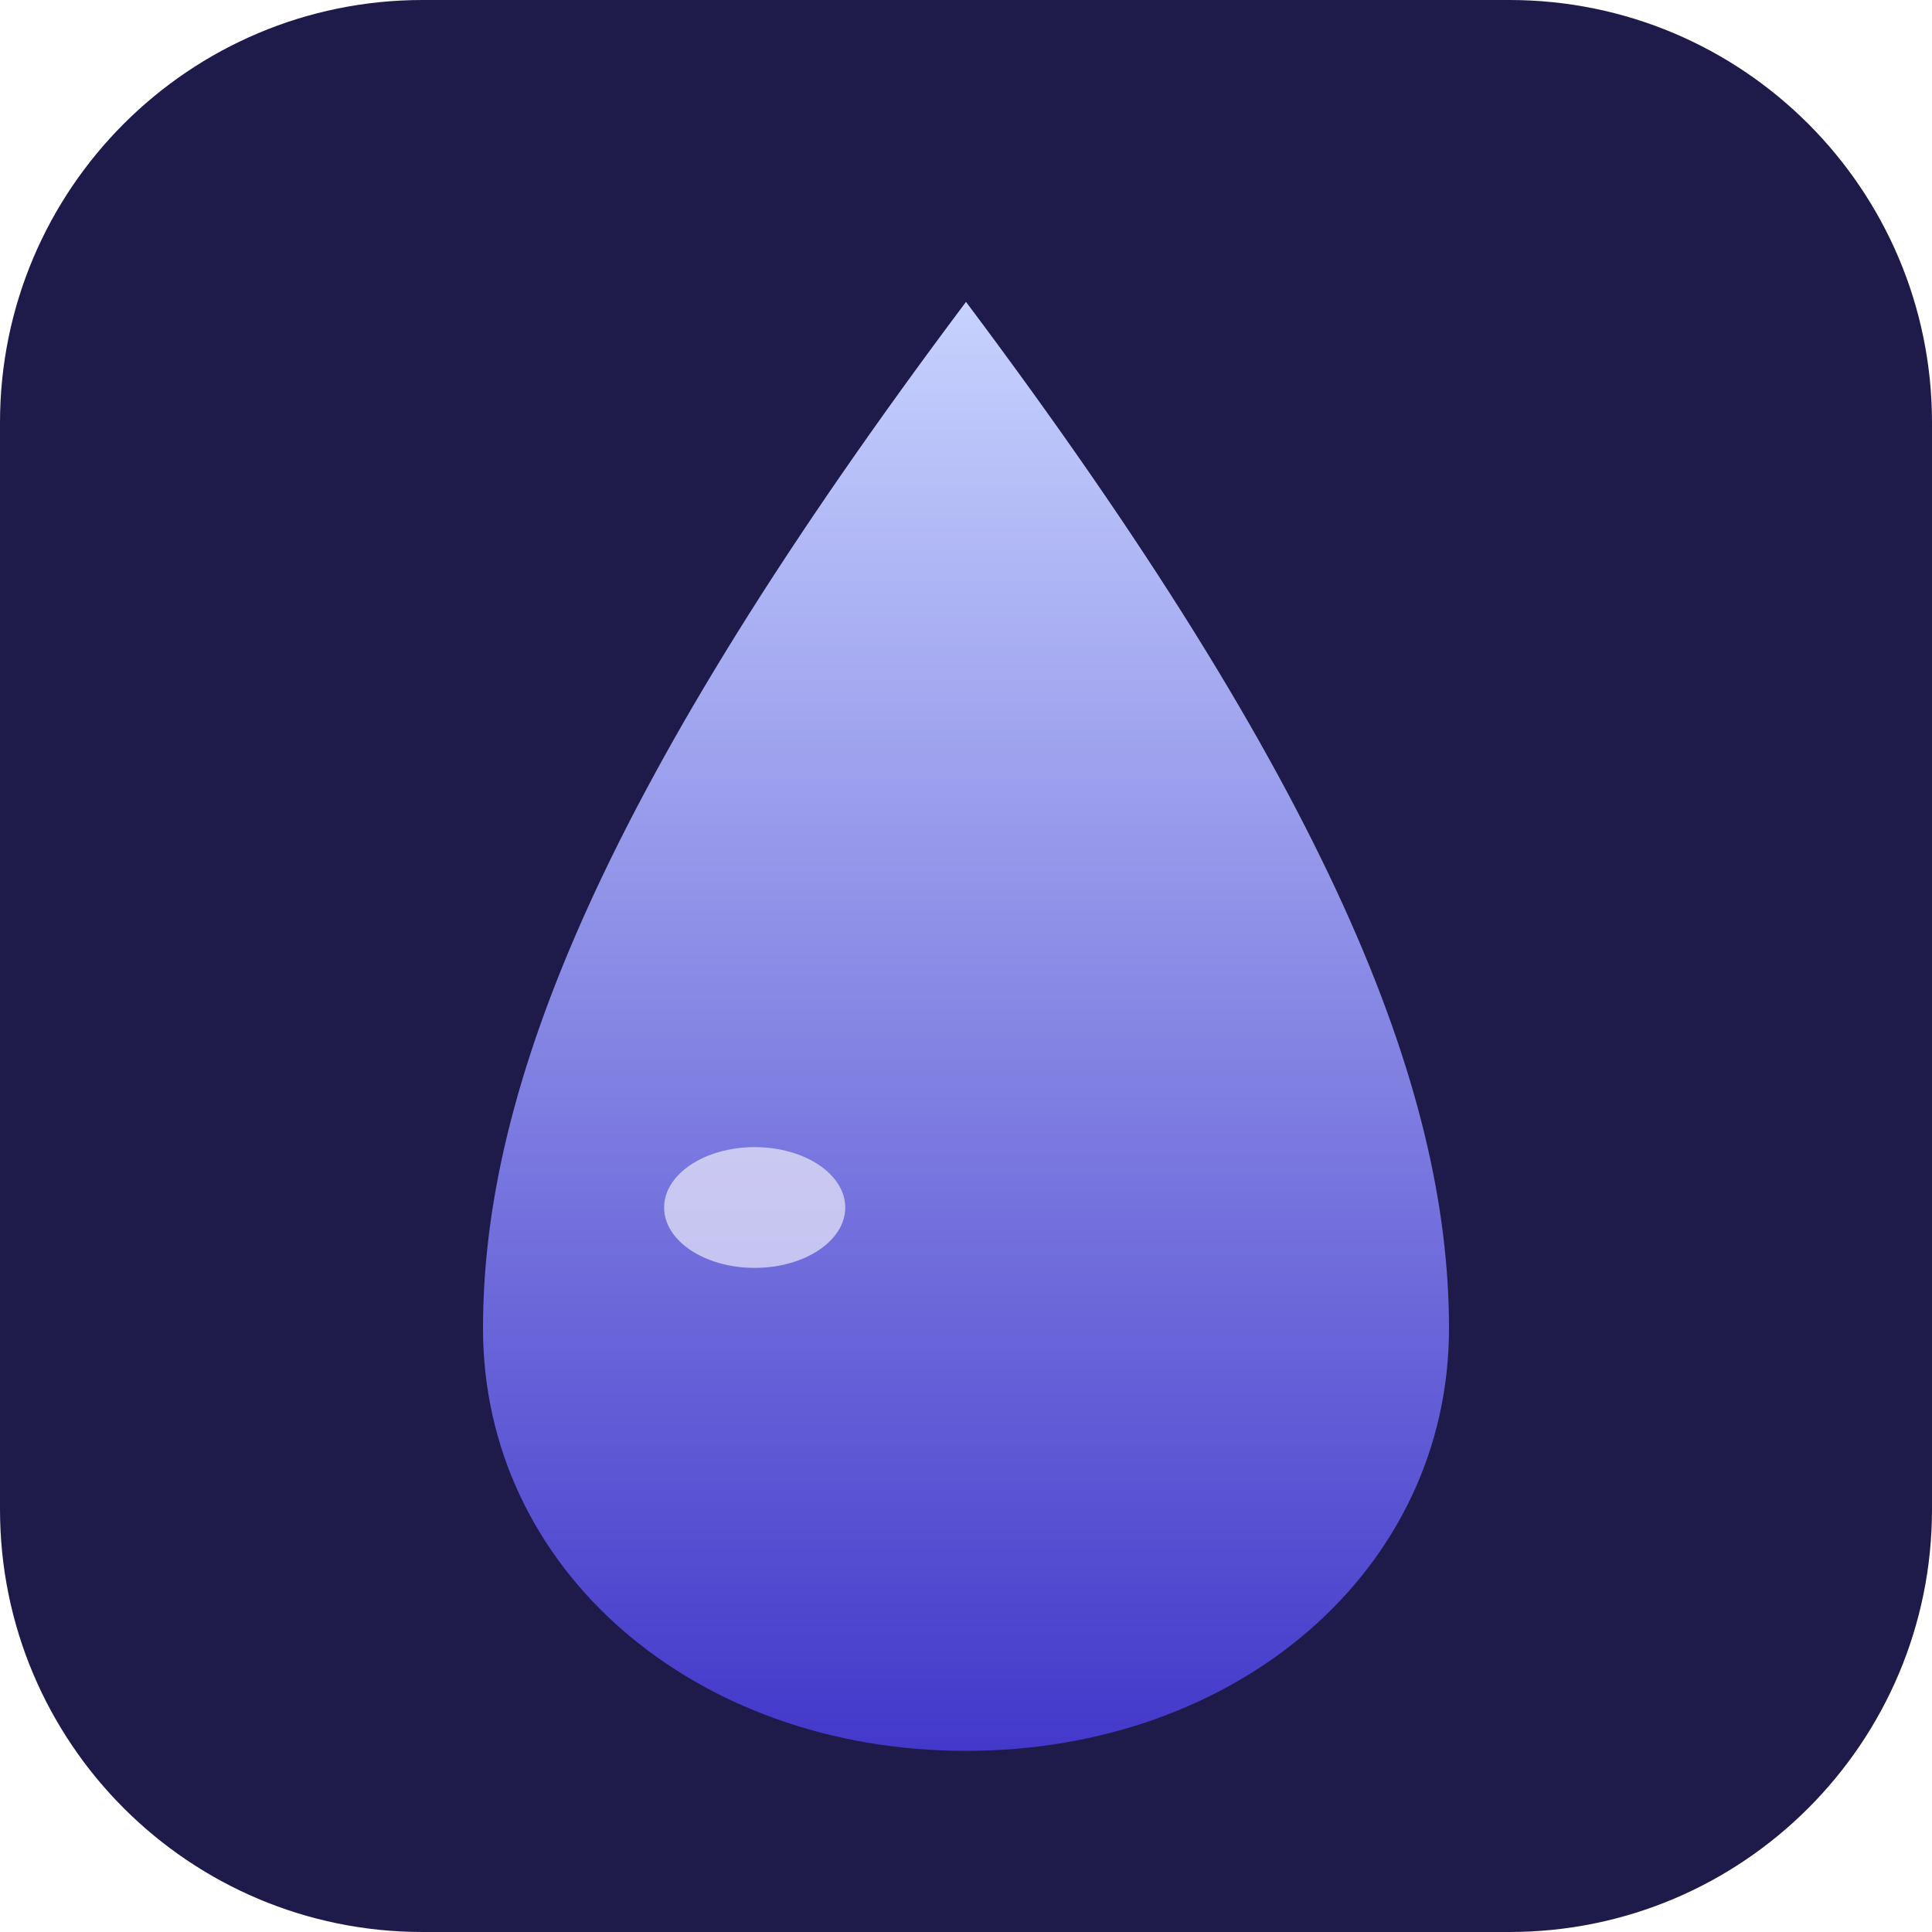
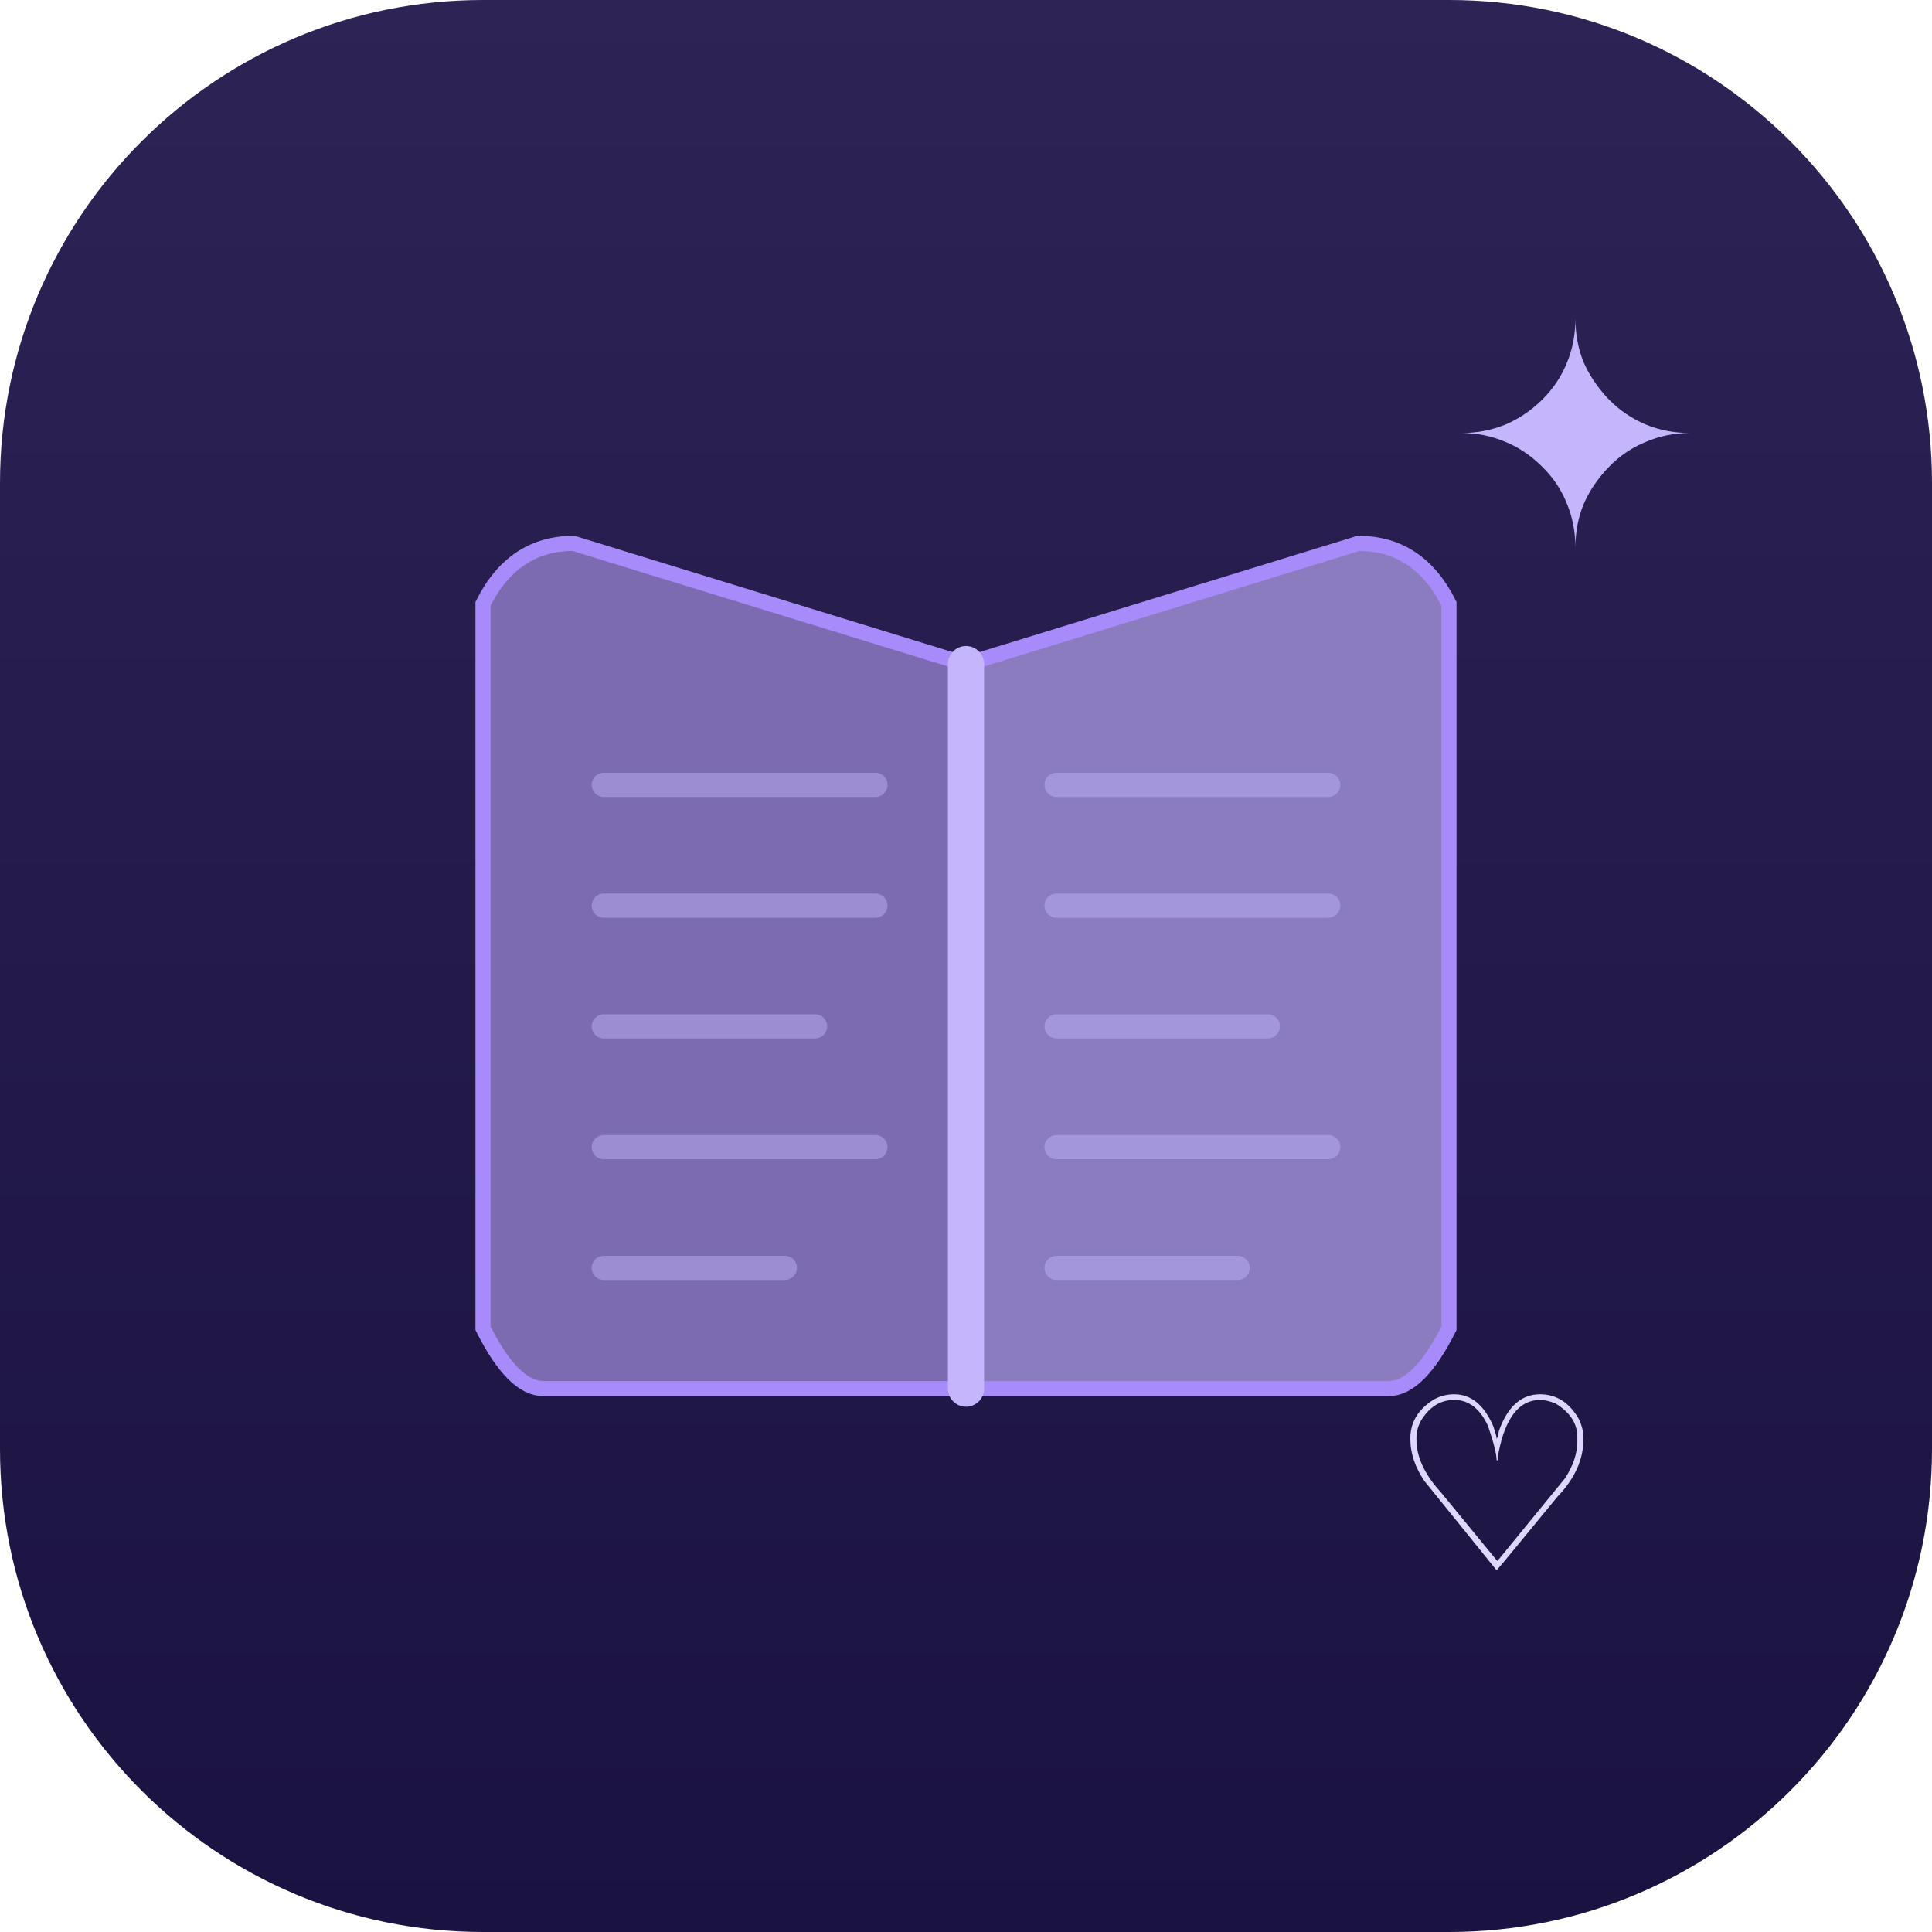
<svg xmlns="http://www.w3.org/2000/svg" viewBox="0 0 64 64" width="64" height="64">
  <defs>
-     <linearGradient id="g" x1="50%" y1="0%" x2="50%" y2="100%">
-       <stop offset="0%" stop-color="#c7d2fe" />
-       <stop offset="100%" stop-color="#4338ca" />
+     <linearGradient id="bg" x1="50%" y1="0%" x2="50%" y2="100%">
+       <stop offset="0%" stop-color="#2d2355" />
+       <stop offset="100%" stop-color="#1a1240" />
+     </linearGradient>
+     <linearGradient id="book" x1="50%" y1="0%" x2="50%" y2="100%">
+       <stop offset="0%" stop-color="#c4b5fd" />
+       <stop offset="100%" stop-color="#a78bfa" />
    </linearGradient>
  </defs>
-   <rect width="64" height="64" rx="14" fill="#1e1b4b" />
-   <path d="M32 10 C 20 26, 16 36, 16 44 C 16 52, 23 58, 32 58 C 41 58, 48 52, 48 44 C 48 36, 44 26, 32 10 Z" fill="url(#g)" />
-   <ellipse cx="25" cy="40" rx="3" ry="2" fill="rgba(255,255,255,0.6)" />
+   <rect width="64" height="64" rx="16" fill="url(#bg)" />
+   <g transform="translate(16, 18)">
+     <path d="M16 4 L16 28 L2 28 Q1 28 0 26 L0 2 Q1 0 3 0 Z" fill="#7c6bb0" stroke="#a78bfa" stroke-width="0.5" />
+     <path d="M16 4 L16 28 L30 28 Q31 28 32 26 L32 2 Q31 0 29 0 Z" fill="#8b7cc0" stroke="#a78bfa" stroke-width="0.5" />
+     <line x1="16" y1="4" x2="16" y2="28" stroke="#c4b5fd" stroke-width="1.2" stroke-linecap="round" />
+     <line x1="4" y1="8" x2="13" y2="8" stroke="#c4b5fd" stroke-width="0.8" stroke-linecap="round" opacity="0.45" />
+     <line x1="4" y1="12" x2="13" y2="12" stroke="#c4b5fd" stroke-width="0.8" stroke-linecap="round" opacity="0.45" />
+     <line x1="4" y1="16" x2="11" y2="16" stroke="#c4b5fd" stroke-width="0.8" stroke-linecap="round" opacity="0.45" />
+     <line x1="4" y1="20" x2="13" y2="20" stroke="#c4b5fd" stroke-width="0.8" stroke-linecap="round" opacity="0.45" />
+     <line x1="4" y1="24" x2="10" y2="24" stroke="#c4b5fd" stroke-width="0.8" stroke-linecap="round" opacity="0.45" />
+     <line x1="19" y1="8" x2="28" y2="8" stroke="#c4b5fd" stroke-width="0.8" stroke-linecap="round" opacity="0.45" />
+     <line x1="19" y1="12" x2="28" y2="12" stroke="#c4b5fd" stroke-width="0.8" stroke-linecap="round" opacity="0.45" />
+     <line x1="19" y1="16" x2="26" y2="16" stroke="#c4b5fd" stroke-width="0.8" stroke-linecap="round" opacity="0.45" />
+     <line x1="19" y1="20" x2="28" y2="20" stroke="#c4b5fd" stroke-width="0.8" stroke-linecap="round" opacity="0.45" />
+     <line x1="19" y1="24" x2="25" y2="24" stroke="#c4b5fd" stroke-width="0.8" stroke-linecap="round" opacity="0.45" />
+   </g>
+   <text x="48" y="18" font-size="10" fill="#c4b5fd" font-family="sans-serif">✦</text>
+   <text x="46" y="52" font-size="8" fill="#ddd6fe" font-family="sans-serif">♡</text>
</svg>
